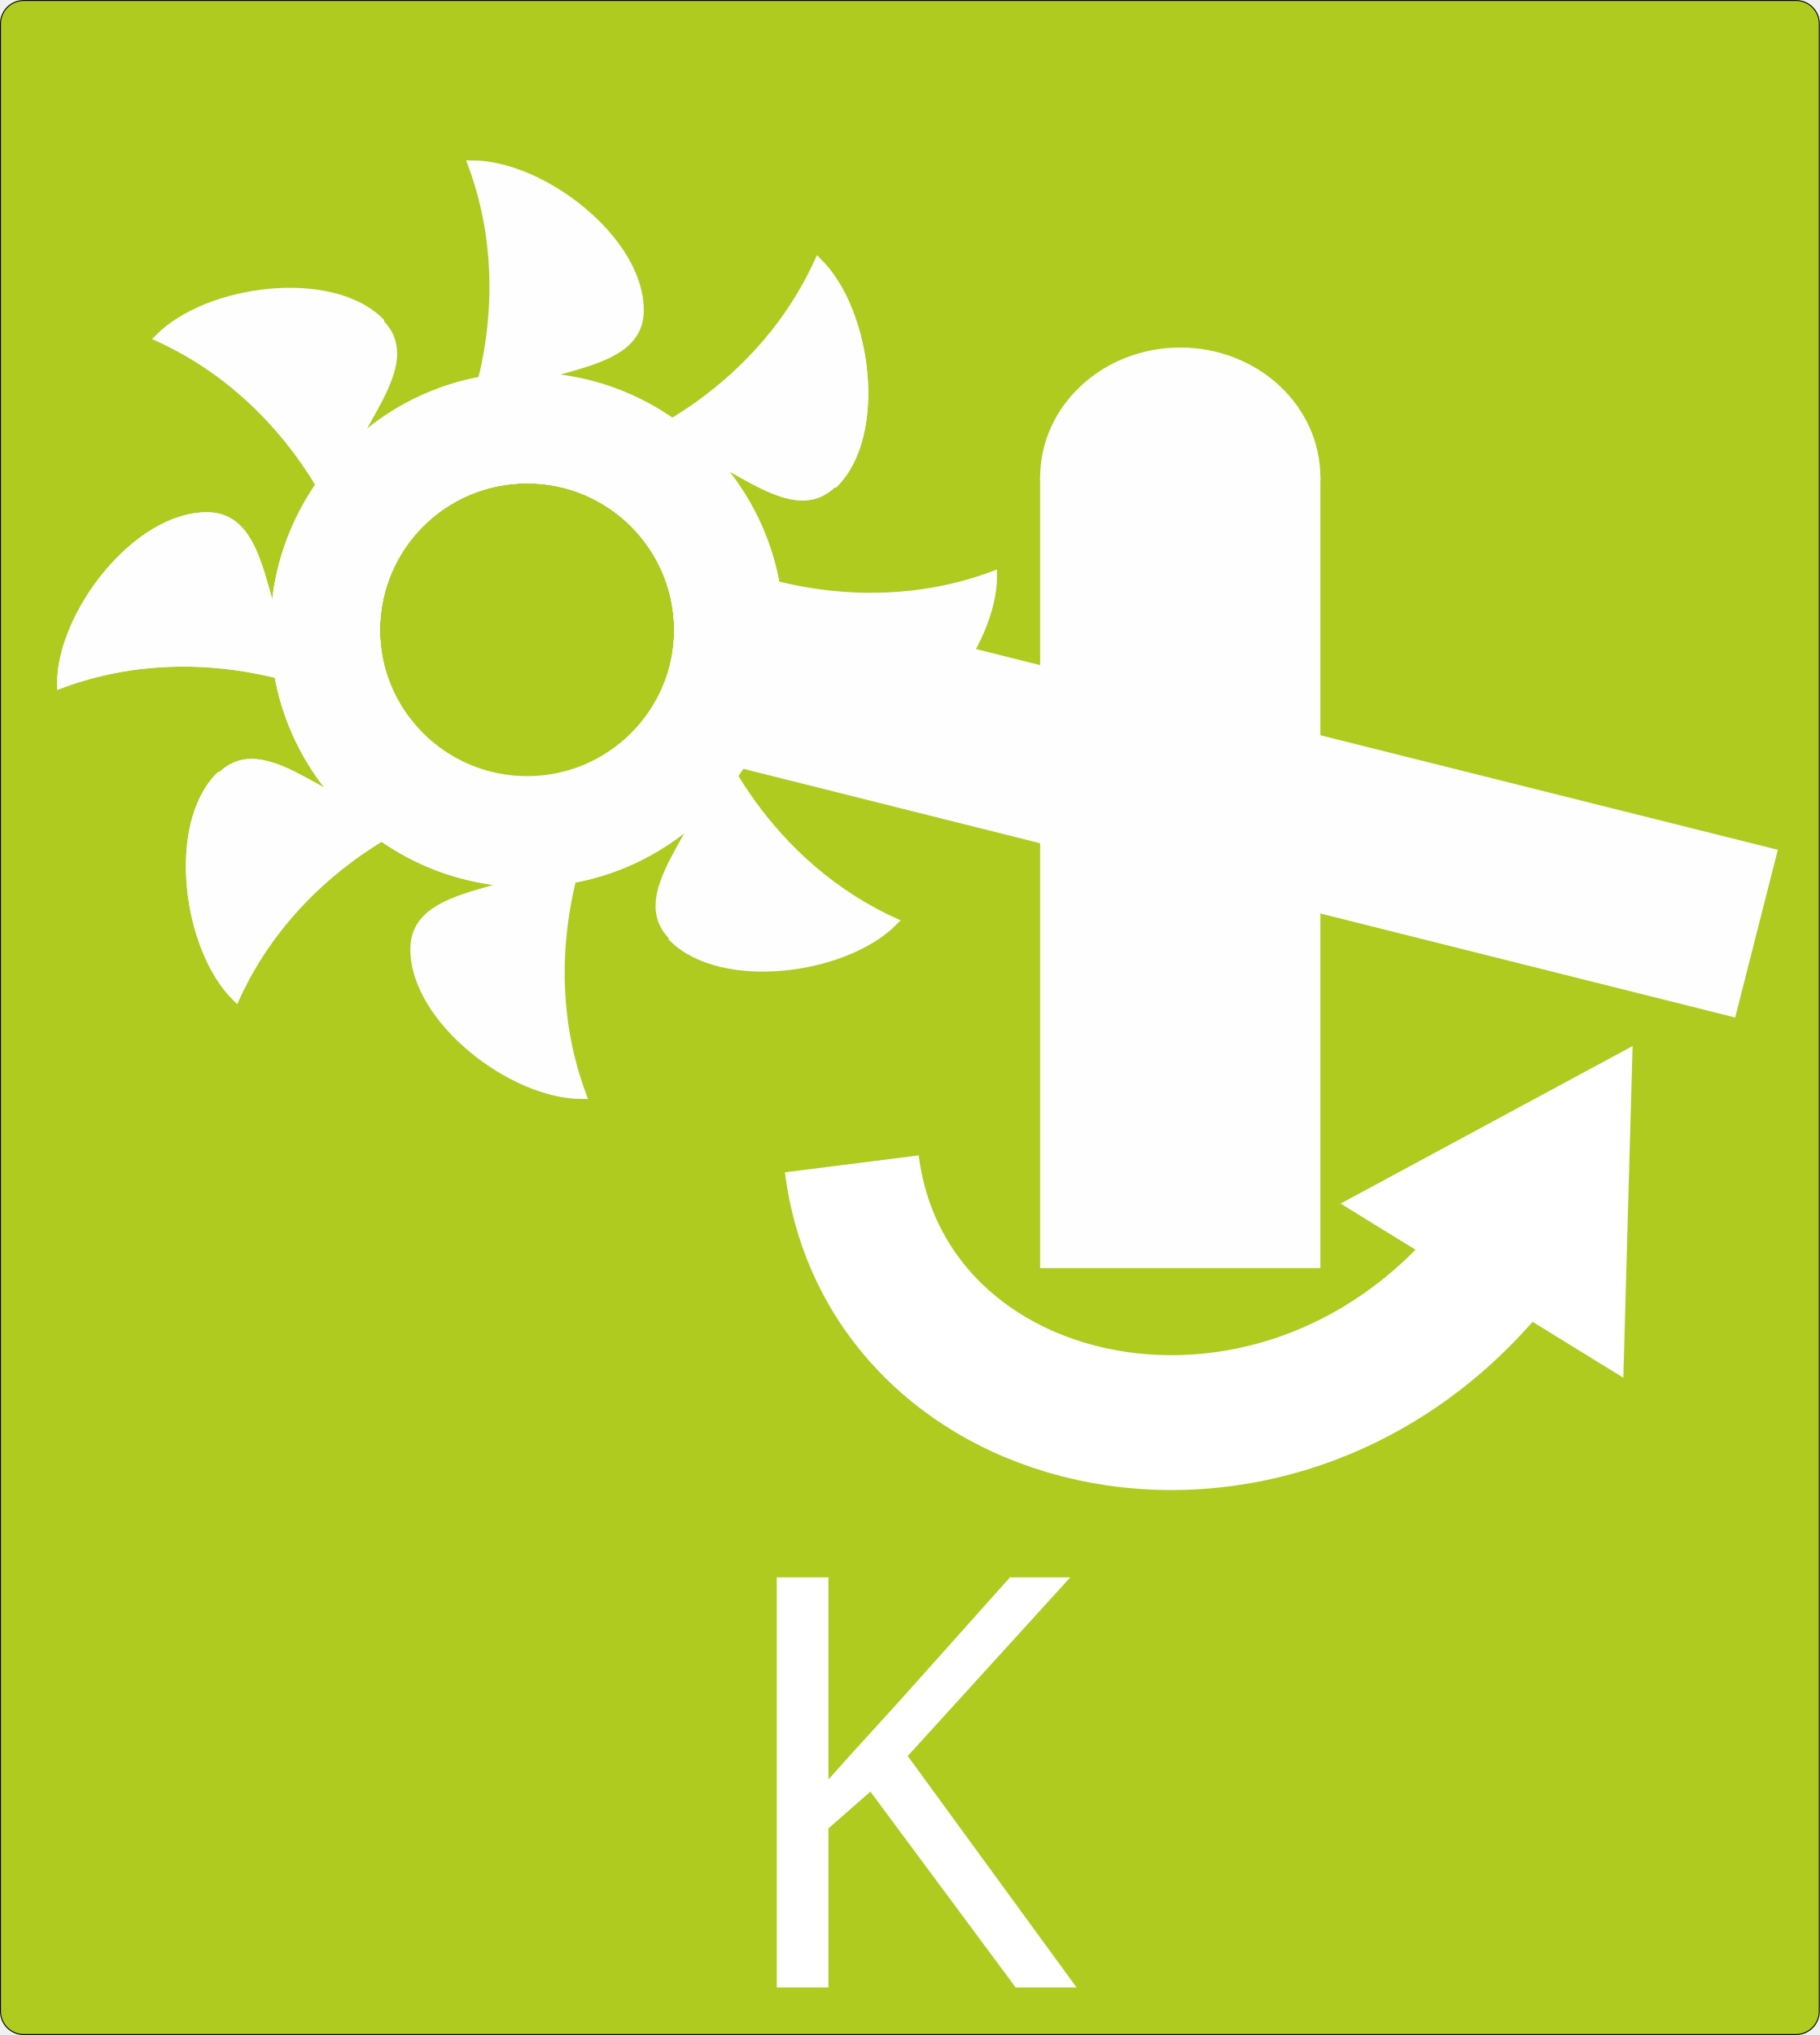
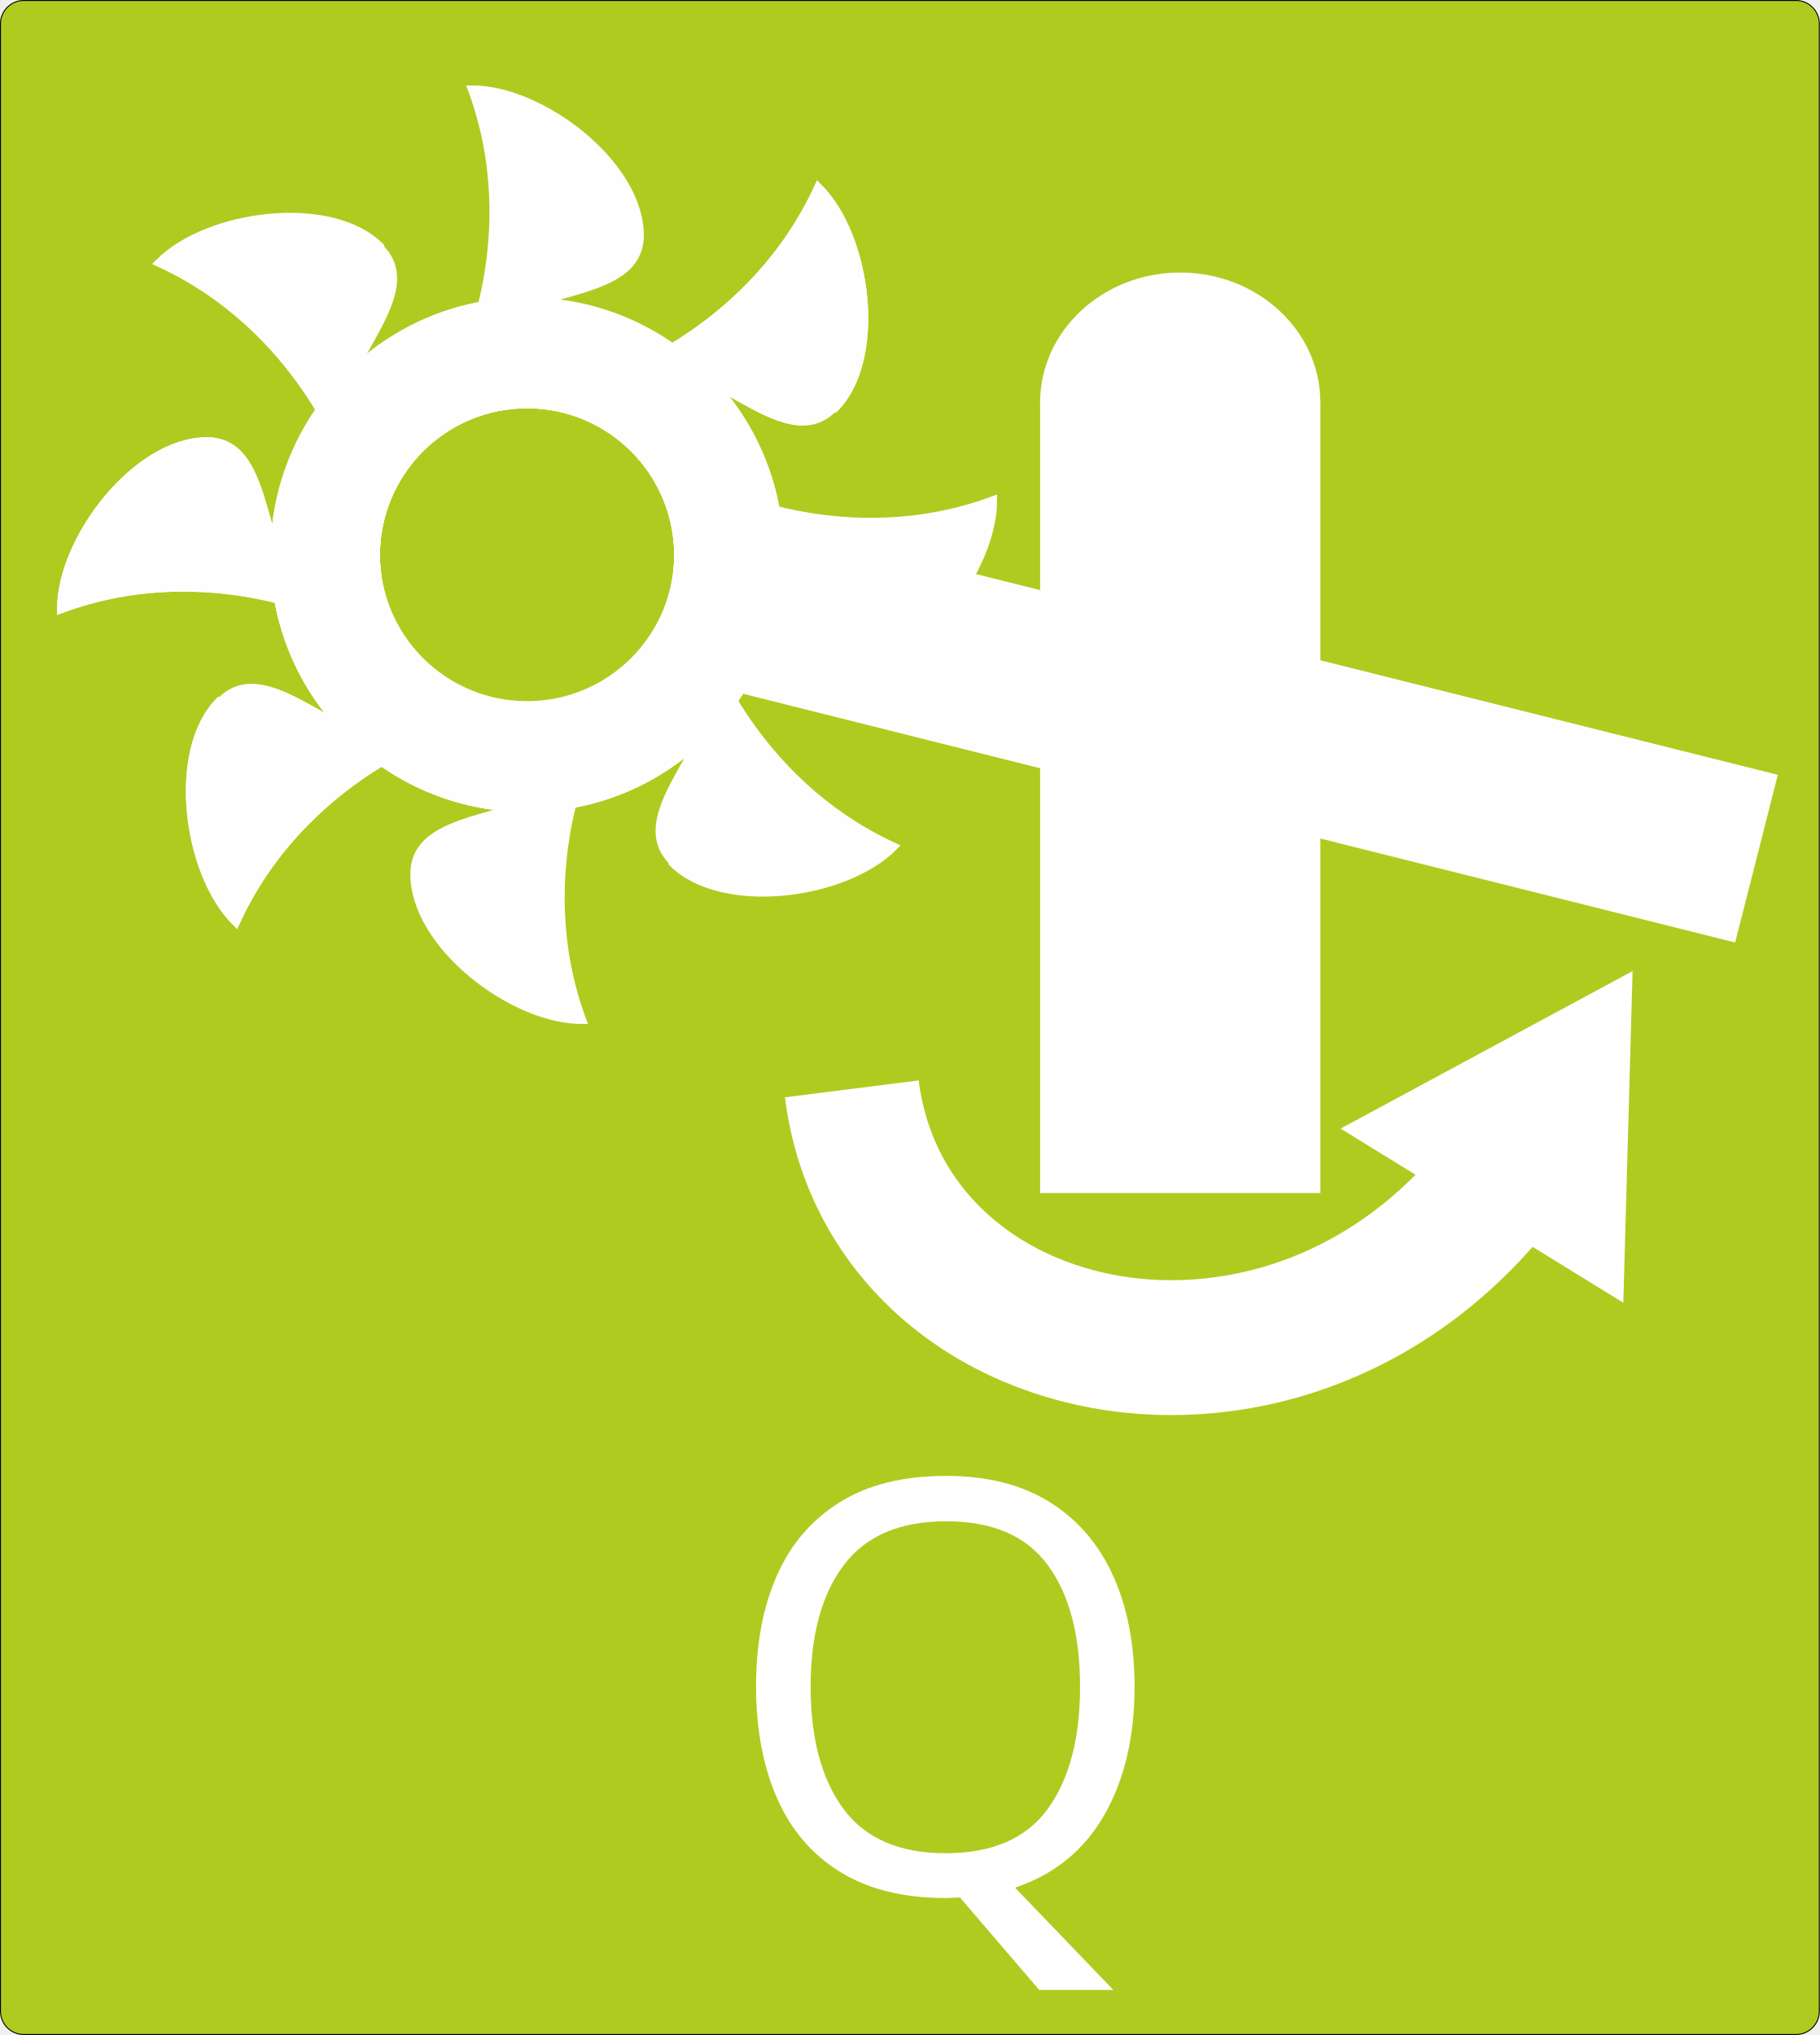
<svg xmlns="http://www.w3.org/2000/svg" width="333.922mm" height="373.391mm" viewBox="0 0 333.922 373.391" version="1.1" id="svg6424">
  <defs id="defs6418">
    <marker orient="auto" refY="0.0" refX="0.0" id="TriangleInS" style="overflow:visible">
      <path id="path9794" d="M 5.77,0.0 L -2.88,5.0 L -2.88,-5.0 L 5.77,0.0 z " style="fill-rule:evenodd;stroke:#ffffff;stroke-width:1pt;stroke-opacity:1;fill:#ffffff;fill-opacity:1" transform="scale(-0.2)" />
    </marker>
    <marker orient="auto" refY="0.0" refX="0.0" id="marker16171" style="overflow:visible">
      <path id="path16169" style="fill-rule:evenodd;stroke-width:0.625;stroke-linejoin:round;stroke:#ffffff;stroke-opacity:1;fill:#ffffff;fill-opacity:1" d="M 8.719,4.034 L -2.207,0.016 L 8.719,-4.002 C 6.973,-1.63 6.983,1.616 8.719,4.034 z " transform="scale(0.3) translate(-2.3,0)" />
    </marker>
    <marker orient="auto" refY="0.0" refX="0.0" id="marker15909" style="overflow:visible">
      <path id="path15907" style="fill-rule:evenodd;stroke-width:0.625;stroke-linejoin:round;stroke:#ffffff;stroke-opacity:1;fill:#ffffff;fill-opacity:1" d="M 8.719,4.034 L -2.207,0.016 L 8.719,-4.002 C 6.973,-1.63 6.983,1.616 8.719,4.034 z " transform="scale(0.3) translate(-2.3,0)" />
    </marker>
    <marker orient="auto" refY="0.0" refX="0.0" id="marker15857" style="overflow:visible">
      <path id="path15855" d="M 0.0,0.0 L 5.0,-5.0 L -12.5,0.0 L 5.0,5.0 L 0.0,0.0 z " style="fill-rule:evenodd;stroke:#ffffff;stroke-width:1pt;stroke-opacity:1;fill:#ffffff;fill-opacity:1" transform="scale(0.2) translate(6,0)" />
    </marker>
    <marker orient="auto" refY="0.0" refX="0.0" id="Arrow2Sstart" style="overflow:visible">
      <path id="path9685" style="fill-rule:evenodd;stroke-width:0.625;stroke-linejoin:round;stroke:#ffffff;stroke-opacity:1;fill:#ffffff;fill-opacity:1" d="M 8.719,4.034 L -2.207,0.016 L 8.719,-4.002 C 6.973,-1.63 6.983,1.616 8.719,4.034 z " transform="scale(0.3) translate(-2.3,0)" />
    </marker>
    <marker orient="auto" refY="0" refX="0" id="Arrow2Mstart" style="overflow:visible">
      <path id="path9679" style="fill:#ffffff;fill-opacity:1;fill-rule:evenodd;stroke:#ffffff;stroke-width:0.625;stroke-linejoin:round;stroke-opacity:1" d="M 8.719,4.034 -2.207,0.016 8.719,-4.002 c -1.745,2.372 -1.735,5.617 -6e-7,8.035 z" transform="scale(0.6)" />
    </marker>
    <marker orient="auto" refY="0" refX="0" id="Arrow2Lstart" style="overflow:visible">
      <path id="path9673" style="fill:#000000;fill-opacity:1;fill-rule:evenodd;stroke:#000000;stroke-width:0.625;stroke-linejoin:round;stroke-opacity:1" d="M 8.719,4.034 -2.207,0.016 8.719,-4.002 c -1.745,2.372 -1.735,5.617 -6e-7,8.035 z" transform="matrix(1.1,0,0,1.1,1.1,0)" />
    </marker>
    <marker orient="auto" refY="0" refX="0" id="Arrow1Sstart" style="overflow:visible">
      <path id="path9667" d="M 0,0 5,-5 -12.5,0 5,5 Z" style="fill:#000000;fill-opacity:1;fill-rule:evenodd;stroke:#000000;stroke-width:1pt;stroke-opacity:1" transform="matrix(0.2,0,0,0.2,1.2,0)" />
    </marker>
    <marker orient="auto" refY="0" refX="0" id="Arrow1Mend-7" style="overflow:visible">
      <path id="path9270-3" d="M 0,0 5,-5 -12.5,0 5,5 Z" style="fill:#ffffff;fill-opacity:1;fill-rule:evenodd;stroke:#ffffff;stroke-width:1pt;stroke-opacity:1" transform="matrix(-0.4,0,0,-0.4,-4,0)" />
    </marker>
  </defs>
  <g id="layer1" transform="translate(108.9985,28.54902)">
-     <rect class="fil3 str3" x="82.173" y="59.078" width="50.8" height="144.727" id="rect679-0-4-0-6" style="clip-rule:evenodd;fill:#fefefe;fill-rule:evenodd;stroke:#fefefe;stroke-width:0.625;image-rendering:optimizeQuality;shape-rendering:geometricPrecision;text-rendering:geometricPrecision" />
-     <ellipse class="fil3 str3" cx="107.573" cy="59.078" rx="25.4" ry="23.548" id="ellipse681-4-84-4-6" style="clip-rule:evenodd;fill:#fefefe;fill-rule:evenodd;stroke:#fefefe;stroke-width:0.625;image-rendering:optimizeQuality;shape-rendering:geometricPrecision;text-rendering:geometricPrecision" />
-     <path class="fil3 str1" d="m -12.284,40.822 c 25.4,0 46.302,20.637 46.302,46.302 0,25.4 -20.637,46.302 -46.302,46.302 -25.4,0 -46.302,-20.637 -46.302,-46.302 0,-25.4 20.637,-46.302 46.302,-46.302 z m 0,18.521 c 15.346,0 27.781,12.435 27.781,27.781 0,15.346 -12.435,27.781 -27.781,27.781 -15.346,0 -27.781,-12.435 -27.781,-27.781 0,-15.346 12.435,-27.781 27.781,-27.781 z" id="path687-7-87-5-6" style="clip-rule:evenodd;fill:#fefefe;fill-rule:evenodd;stroke:#fefefe;stroke-width:1.562;image-rendering:optimizeQuality;shape-rendering:geometricPrecision;text-rendering:geometricPrecision" />
-     <path class="fil3 str1" d="m -71.021,66.222 c 12.7,0 8.731,23.813 19.579,30.692 4.498,2.646 -19.05,-10.054 -46.302,0 0,-12.7 13.758,-30.692 26.723,-30.692 z" id="path689-0-1-8-3" style="clip-rule:evenodd;fill:#fefefe;fill-rule:evenodd;stroke:#fefefe;stroke-width:1.562;image-rendering:optimizeQuality;shape-rendering:geometricPrecision;text-rendering:geometricPrecision" />
-     <path class="fil3 str1" d="m -12.284,40.822 c 25.4,0 46.302,20.637 46.302,46.302 0,25.4 -20.637,46.302 -46.302,46.302 -25.4,0 -46.302,-20.637 -46.302,-46.302 0,-25.4 20.637,-46.302 46.302,-46.302 z m 0,18.521 c 15.346,0 27.781,12.435 27.781,27.781 0,15.346 -12.435,27.781 -27.781,27.781 -15.346,0 -27.781,-12.435 -27.781,-27.781 0,-15.346 12.435,-27.781 27.781,-27.781 z" id="path691-1-2-7-6" style="clip-rule:evenodd;fill:#fefefe;fill-rule:evenodd;stroke:#fefefe;stroke-width:1.562;image-rendering:optimizeQuality;shape-rendering:geometricPrecision;text-rendering:geometricPrecision" />
-     <path class="fil3 str1" d="m -71.021,66.222 c 12.7,0 8.731,23.813 19.579,30.692 4.498,2.646 -19.05,-10.054 -46.302,0 0,-12.7 13.758,-30.692 26.723,-30.692 z" id="path693-7-4-6-8" style="clip-rule:evenodd;fill:#fefefe;fill-rule:evenodd;stroke:#fefefe;stroke-width:1.562;image-rendering:optimizeQuality;shape-rendering:geometricPrecision;text-rendering:geometricPrecision" />
-     <path class="fil3 str1" d="m -12.284,133.161 c -25.4,0 -46.302,-20.637 -46.302,-46.302 0,-25.4 20.637,-46.302 46.302,-46.302 25.4,0 46.302,20.637 46.302,46.302 0,25.4 -20.637,46.302 -46.302,46.302 z m 0,-18.521 c -15.346,0 -27.781,-12.435 -27.781,-27.781 0,-15.346 12.435,-27.781 27.781,-27.781 15.346,0 27.781,12.435 27.781,27.781 0,15.346 -12.435,27.781 -27.781,27.781 z" id="path695-0-8-0-7" style="clip-rule:evenodd;fill:#fefefe;fill-rule:evenodd;stroke:#fefefe;stroke-width:1.562;image-rendering:optimizeQuality;shape-rendering:geometricPrecision;text-rendering:geometricPrecision" />
-     <path class="fil3 str1" d="m 46.454,107.761 c -12.7,0 -8.731,-23.813 -19.579,-30.692 -4.498,-2.646 19.05,10.054 46.302,0 0,12.7 -13.758,30.692 -26.723,30.692 z" id="path697-4-0-1-8" style="clip-rule:evenodd;fill:#fefefe;fill-rule:evenodd;stroke:#fefefe;stroke-width:1.562;image-rendering:optimizeQuality;shape-rendering:geometricPrecision;text-rendering:geometricPrecision" />
-     <path class="fil3 str1" d="m 8.354,28.386 c 0,12.7 -23.813,8.731 -30.692,19.579 -2.646,4.498 10.054,-19.05 0,-46.302 12.7,0 30.692,13.758 30.692,26.723 z" id="path699-6-8-5-0" style="clip-rule:evenodd;fill:#fefefe;fill-rule:evenodd;stroke:#fefefe;stroke-width:1.562;image-rendering:optimizeQuality;shape-rendering:geometricPrecision;text-rendering:geometricPrecision" />
-     <path class="fil3 str1" d="m -58.586,87.124 c 0,-25.4 20.637,-46.302 46.302,-46.302 25.4,0 46.302,20.637 46.302,46.302 0,25.4 -20.637,46.302 -46.302,46.302 -25.4,0 -46.302,-20.637 -46.302,-46.302 z m 18.521,0 c 0,-15.346 12.435,-27.781 27.781,-27.781 15.346,0 27.781,12.435 27.781,27.781 0,15.346 -12.435,27.781 -27.781,27.781 -15.346,0 -27.781,-12.435 -27.781,-27.781 z" id="path701-3-6-0-6" style="clip-rule:evenodd;fill:#fefefe;fill-rule:evenodd;stroke:#fefefe;stroke-width:1.562;image-rendering:optimizeQuality;shape-rendering:geometricPrecision;text-rendering:geometricPrecision" />
-     <path class="fil3 str1" d="m -32.921,145.597 c 0,-12.7 23.813,-8.731 30.692,-19.579 2.646,-4.498 -10.054,19.05 0,46.302 -12.7,0 -30.692,-13.758 -30.692,-26.723 z" id="path703-3-5-2-7" style="clip-rule:evenodd;fill:#fefefe;fill-rule:evenodd;stroke:#fefefe;stroke-width:1.562;image-rendering:optimizeQuality;shape-rendering:geometricPrecision;text-rendering:geometricPrecision" />
-     <path class="fil3 str1" d="m -39.271,30.768 c 8.996,8.996 -10.848,23.019 -7.673,35.454 1.323,5.027 -6.35,-20.637 -32.808,-32.808 8.996,-8.996 31.485,-11.906 40.481,-2.91 z" id="path705-2-0-8-4" style="clip-rule:evenodd;fill:#fefefe;fill-rule:evenodd;stroke:#fefefe;stroke-width:1.562;image-rendering:optimizeQuality;shape-rendering:geometricPrecision;text-rendering:geometricPrecision" />
-     <path class="fil3 str1" d="m 14.439,143.216 c -8.996,-8.996 10.848,-23.019 7.673,-35.454 -1.323,-5.027 6.35,20.637 32.808,32.808 -8.996,8.996 -31.485,11.906 -40.481,2.91 z" id="path707-1-4-2-1" style="clip-rule:evenodd;fill:#fefefe;fill-rule:evenodd;stroke:#fefefe;stroke-width:1.562;image-rendering:optimizeQuality;shape-rendering:geometricPrecision;text-rendering:geometricPrecision" />
+     <rect class="fil3 str3" x="82.173" y="45.32" width="50.8" height="144.727" id="rect679-0-4-0-6" style="clip-rule:evenodd;fill:#fefefe;fill-rule:evenodd;stroke:#fefefe;stroke-width:0.625;image-rendering:optimizeQuality;shape-rendering:geometricPrecision;text-rendering:geometricPrecision" />
+     <ellipse class="fil3 str3" cx="107.573" cy="45.32" rx="25.4" ry="23.548" id="ellipse681-4-84-4-6" style="clip-rule:evenodd;fill:#fefefe;fill-rule:evenodd;stroke:#fefefe;stroke-width:0.625;image-rendering:optimizeQuality;shape-rendering:geometricPrecision;text-rendering:geometricPrecision" />
+     <path class="fil3 str1" d="m -12.284,27.063 c 25.4,0 46.302,20.637 46.302,46.302 0,25.4 -20.637,46.302 -46.302,46.302 -25.4,0 -46.302,-20.637 -46.302,-46.302 0,-25.4 20.637,-46.302 46.302,-46.302 z m 0,18.521 c 15.346,0 27.781,12.435 27.781,27.781 0,15.346 -12.435,27.781 -27.781,27.781 -15.346,0 -27.781,-12.435 -27.781,-27.781 0,-15.346 12.435,-27.781 27.781,-27.781 z" id="path687-7-87-5-6" style="clip-rule:evenodd;fill:#fefefe;fill-rule:evenodd;stroke:#fefefe;stroke-width:1.562;image-rendering:optimizeQuality;shape-rendering:geometricPrecision;text-rendering:geometricPrecision" />
+     <path class="fil3 str1" d="m -71.021,52.463 c 12.7,0 8.731,23.813 19.579,30.692 4.498,2.646 -19.05,-10.054 -46.302,0 0,-12.7 13.758,-30.692 26.723,-30.692 z" id="path689-0-1-8-3" style="clip-rule:evenodd;fill:#fefefe;fill-rule:evenodd;stroke:#fefefe;stroke-width:1.562;image-rendering:optimizeQuality;shape-rendering:geometricPrecision;text-rendering:geometricPrecision" />
+     <path class="fil3 str1" d="m -12.284,27.063 c 25.4,0 46.302,20.637 46.302,46.302 0,25.4 -20.637,46.302 -46.302,46.302 -25.4,0 -46.302,-20.637 -46.302,-46.302 0,-25.4 20.637,-46.302 46.302,-46.302 z m 0,18.521 c 15.346,0 27.781,12.435 27.781,27.781 0,15.346 -12.435,27.781 -27.781,27.781 -15.346,0 -27.781,-12.435 -27.781,-27.781 0,-15.346 12.435,-27.781 27.781,-27.781 z" id="path691-1-2-7-6" style="clip-rule:evenodd;fill:#fefefe;fill-rule:evenodd;stroke:#fefefe;stroke-width:1.562;image-rendering:optimizeQuality;shape-rendering:geometricPrecision;text-rendering:geometricPrecision" />
+     <path class="fil3 str1" d="m -71.021,52.463 c 12.7,0 8.731,23.813 19.579,30.692 4.498,2.646 -19.05,-10.054 -46.302,0 0,-12.7 13.758,-30.692 26.723,-30.692 z" id="path693-7-4-6-8" style="clip-rule:evenodd;fill:#fefefe;fill-rule:evenodd;stroke:#fefefe;stroke-width:1.562;image-rendering:optimizeQuality;shape-rendering:geometricPrecision;text-rendering:geometricPrecision" />
+     <path class="fil3 str1" d="m -12.284,119.403 c -25.4,0 -46.302,-20.637 -46.302,-46.302 0,-25.4 20.637,-46.302 46.302,-46.302 25.4,0 46.302,20.637 46.302,46.302 0,25.4 -20.637,46.302 -46.302,46.302 z m 0,-18.521 c -15.346,0 -27.781,-12.435 -27.781,-27.781 0,-15.346 12.435,-27.781 27.781,-27.781 15.346,0 27.781,12.435 27.781,27.781 0,15.346 -12.435,27.781 -27.781,27.781 z" id="path695-0-8-0-7" style="clip-rule:evenodd;fill:#fefefe;fill-rule:evenodd;stroke:#fefefe;stroke-width:1.562;image-rendering:optimizeQuality;shape-rendering:geometricPrecision;text-rendering:geometricPrecision" />
+     <path class="fil3 str1" d="m 46.454,94.003 c -12.7,0 -8.731,-23.812 -19.579,-30.692 -4.498,-2.646 19.05,10.054 46.302,0 0,12.7 -13.758,30.692 -26.723,30.692 z" id="path697-4-0-1-8" style="clip-rule:evenodd;fill:#fefefe;fill-rule:evenodd;stroke:#fefefe;stroke-width:1.562;image-rendering:optimizeQuality;shape-rendering:geometricPrecision;text-rendering:geometricPrecision" />
+     <path class="fil3 str1" d="m 8.354,14.628 c 0,12.7 -23.813,8.731 -30.692,19.579 -2.646,4.498 10.054,-19.05 0,-46.302 12.7,0 30.692,13.758 30.692,26.723 z" id="path699-6-8-5-0" style="clip-rule:evenodd;fill:#fefefe;fill-rule:evenodd;stroke:#fefefe;stroke-width:1.562;image-rendering:optimizeQuality;shape-rendering:geometricPrecision;text-rendering:geometricPrecision" />
+     <path class="fil3 str1" d="m -58.586,73.366 c 0,-25.4 20.637,-46.302 46.302,-46.302 25.4,0 46.302,20.637 46.302,46.302 0,25.4 -20.637,46.302 -46.302,46.302 -25.4,0 -46.302,-20.637 -46.302,-46.302 z m 18.521,0 c 0,-15.346 12.435,-27.781 27.781,-27.781 15.346,0 27.781,12.435 27.781,27.781 0,15.346 -12.435,27.781 -27.781,27.781 -15.346,0 -27.781,-12.435 -27.781,-27.781 z" id="path701-3-6-0-6" style="clip-rule:evenodd;fill:#fefefe;fill-rule:evenodd;stroke:#fefefe;stroke-width:1.562;image-rendering:optimizeQuality;shape-rendering:geometricPrecision;text-rendering:geometricPrecision" />
+     <path class="fil3 str1" d="m -32.921,131.838 c 0,-12.7 23.813,-8.731 30.692,-19.579 2.646,-4.498 -10.054,19.05 0,46.302 -12.7,0 -30.692,-13.758 -30.692,-26.723 z" id="path703-3-5-2-7" style="clip-rule:evenodd;fill:#fefefe;fill-rule:evenodd;stroke:#fefefe;stroke-width:1.562;image-rendering:optimizeQuality;shape-rendering:geometricPrecision;text-rendering:geometricPrecision" />
+     <path class="fil3 str1" d="m -39.271,17.009 c 8.996,8.996 -10.848,23.019 -7.673,35.454 1.323,5.027 -6.35,-20.637 -32.808,-32.808 8.996,-8.996 31.485,-11.906 40.481,-2.91 z" id="path705-2-0-8-4" style="clip-rule:evenodd;fill:#fefefe;fill-rule:evenodd;stroke:#fefefe;stroke-width:1.562;image-rendering:optimizeQuality;shape-rendering:geometricPrecision;text-rendering:geometricPrecision" />
+     <path class="fil3 str1" d="m 14.439,129.457 c -8.996,-8.996 10.848,-23.019 7.673,-35.454 -1.323,-5.027 6.35,20.637 32.808,32.808 -8.996,8.996 -31.485,11.906 -40.481,2.91 z" id="path707-1-4-2-1" style="clip-rule:evenodd;fill:#fefefe;fill-rule:evenodd;stroke:#fefefe;stroke-width:1.562;image-rendering:optimizeQuality;shape-rendering:geometricPrecision;text-rendering:geometricPrecision" />
    <rect ry="4.265" y="-28.46" x="-108.91" height="373.213" width="333.745" id="rect3844-0-9-1-7" style="clip-rule:evenodd;opacity:1;fill:#b0cb1f;fill-opacity:1;fill-rule:evenodd;stroke:#000000;stroke-width:0.178;stroke-miterlimit:4;stroke-dasharray:none;stroke-dashoffset:0;stroke-opacity:1;image-rendering:optimizeQuality;shape-rendering:geometricPrecision;text-rendering:geometricPrecision" />
-     <path class="fil3 str1" d="m 43.808,60.136 c -8.996,8.996 -23.019,-10.848 -35.454,-7.673 -5.027,1.323 20.637,-6.35 32.808,-32.808 8.996,8.996 11.906,31.485 2.91,40.481 z" id="path709-5-4-0-5" style="clip-rule:evenodd;fill:#fefefe;fill-rule:evenodd;stroke:#fefefe;stroke-width:1.562;image-rendering:optimizeQuality;shape-rendering:geometricPrecision;text-rendering:geometricPrecision" />
-     <path class="fil3 str1" d="m -68.375,113.847 c 8.996,-8.996 23.019,10.848 35.454,7.673 5.027,-1.323 -20.637,6.35 -32.808,32.808 -8.996,-8.996 -11.906,-31.485 -2.91,-40.481 z" id="path711-4-3-7-0" style="clip-rule:evenodd;fill:#fefefe;fill-rule:evenodd;stroke:#fefefe;stroke-width:1.562;image-rendering:optimizeQuality;shape-rendering:geometricPrecision;text-rendering:geometricPrecision" />
-     <polygon class="fil3 str3" points="37067,12565 36348,12385 36324,12500 37038,12679 " id="polygon713-5-35-6-1" style="clip-rule:evenodd;fill:#fefefe;fill-rule:evenodd;stroke:#fefefe;stroke-width:2.362;image-rendering:optimizeQuality;shape-rendering:geometricPrecision;text-rendering:geometricPrecision" transform="matrix(0.2645833,0,0,0.2645833,-9590.465,-3196.884)" />
-     <rect class="fil3 str3" x="82.173" y="59.078" width="50.8" height="144.727" id="rect715-7-2-7-5" style="clip-rule:evenodd;fill:#fefefe;fill-rule:evenodd;stroke:#fefefe;stroke-width:0.625;image-rendering:optimizeQuality;shape-rendering:geometricPrecision;text-rendering:geometricPrecision" />
-     <ellipse class="fil3 str3" cx="107.573" cy="59.078" rx="25.4" ry="23.548" id="ellipse717-3-6-5-0" style="clip-rule:evenodd;fill:#fefefe;fill-rule:evenodd;stroke:#fefefe;stroke-width:0.625;image-rendering:optimizeQuality;shape-rendering:geometricPrecision;text-rendering:geometricPrecision" />
-     <path class="fil3 str1" d="m -12.284,40.822 c 25.4,0 46.302,20.637 46.302,46.302 0,25.4 -20.637,46.302 -46.302,46.302 -25.4,0 -46.302,-20.637 -46.302,-46.302 0,-25.4 20.637,-46.302 46.302,-46.302 z m 0,18.521 c 15.346,0 27.781,12.435 27.781,27.781 0,15.346 -12.435,27.781 -27.781,27.781 -15.346,0 -27.781,-12.435 -27.781,-27.781 0,-15.346 12.435,-27.781 27.781,-27.781 z" id="path719-9-2-6-3" style="clip-rule:evenodd;fill:#fefefe;fill-rule:evenodd;stroke:#fefefe;stroke-width:1.562;image-rendering:optimizeQuality;shape-rendering:geometricPrecision;text-rendering:geometricPrecision" />
-     <path class="fil3 str1" d="m -71.021,66.222 c 12.7,0 8.731,23.813 19.579,30.692 4.498,2.646 -19.05,-10.054 -46.302,0 0,-12.7 13.758,-30.692 26.723,-30.692 z" id="path721-5-63-0-1" style="clip-rule:evenodd;fill:#fefefe;fill-rule:evenodd;stroke:#fefefe;stroke-width:1.562;image-rendering:optimizeQuality;shape-rendering:geometricPrecision;text-rendering:geometricPrecision" />
-     <path class="fil3 str1" d="m -12.284,40.822 c 25.4,0 46.302,20.637 46.302,46.302 0,25.4 -20.637,46.302 -46.302,46.302 -25.4,0 -46.302,-20.637 -46.302,-46.302 0,-25.4 20.637,-46.302 46.302,-46.302 z m 0,18.521 c 15.346,0 27.781,12.435 27.781,27.781 0,15.346 -12.435,27.781 -27.781,27.781 -15.346,0 -27.781,-12.435 -27.781,-27.781 0,-15.346 12.435,-27.781 27.781,-27.781 z" id="path723-7-1-2-9" style="clip-rule:evenodd;fill:#fefefe;fill-rule:evenodd;stroke:#fefefe;stroke-width:1.562;image-rendering:optimizeQuality;shape-rendering:geometricPrecision;text-rendering:geometricPrecision" />
-     <path class="fil3 str1" d="m -71.021,66.222 c 12.7,0 8.731,23.813 19.579,30.692 4.498,2.646 -19.05,-10.054 -46.302,0 0,-12.7 13.758,-30.692 26.723,-30.692 z" id="path725-1-2-9-2" style="clip-rule:evenodd;fill:#fefefe;fill-rule:evenodd;stroke:#fefefe;stroke-width:1.562;image-rendering:optimizeQuality;shape-rendering:geometricPrecision;text-rendering:geometricPrecision" />
-     <path class="fil3 str1" d="m -12.284,133.161 c -25.4,0 -46.302,-20.637 -46.302,-46.302 0,-25.4 20.637,-46.302 46.302,-46.302 25.4,0 46.302,20.637 46.302,46.302 0,25.4 -20.637,46.302 -46.302,46.302 z m 0,-18.521 c -15.346,0 -27.781,-12.435 -27.781,-27.781 0,-15.346 12.435,-27.781 27.781,-27.781 15.346,0 27.781,12.435 27.781,27.781 0,15.346 -12.435,27.781 -27.781,27.781 z" id="path727-7-7-6-9" style="clip-rule:evenodd;fill:#fefefe;fill-rule:evenodd;stroke:#fefefe;stroke-width:1.562;image-rendering:optimizeQuality;shape-rendering:geometricPrecision;text-rendering:geometricPrecision" />
-     <path class="fil3 str1" d="m 46.454,107.761 c -12.7,0 -8.731,-23.813 -19.579,-30.692 -4.498,-2.646 19.05,10.054 46.302,0 0,12.7 -13.758,30.692 -26.723,30.692 z" id="path729-1-4-3-0" style="clip-rule:evenodd;fill:#fefefe;fill-rule:evenodd;stroke:#fefefe;stroke-width:1.562;image-rendering:optimizeQuality;shape-rendering:geometricPrecision;text-rendering:geometricPrecision" />
-     <path class="fil3 str1" d="m 8.354,28.386 c 0,12.7 -23.813,8.731 -30.692,19.579 -2.646,4.498 10.054,-19.05 0,-46.302 12.7,0 30.692,13.758 30.692,26.723 z" id="path731-5-5-8-0" style="clip-rule:evenodd;fill:#fefefe;fill-rule:evenodd;stroke:#fefefe;stroke-width:1.562;image-rendering:optimizeQuality;shape-rendering:geometricPrecision;text-rendering:geometricPrecision" />
-     <path class="fil3 str1" d="m -58.586,87.124 c 0,-25.4 20.637,-46.302 46.302,-46.302 25.4,0 46.302,20.637 46.302,46.302 0,25.4 -20.637,46.302 -46.302,46.302 -25.4,0 -46.302,-20.637 -46.302,-46.302 z m 18.521,0 c 0,-15.346 12.435,-27.781 27.781,-27.781 15.346,0 27.781,12.435 27.781,27.781 0,15.346 -12.435,27.781 -27.781,27.781 -15.346,0 -27.781,-12.435 -27.781,-27.781 z" id="path733-5-0-1-6" style="clip-rule:evenodd;fill:#fefefe;fill-rule:evenodd;stroke:#fefefe;stroke-width:1.562;image-rendering:optimizeQuality;shape-rendering:geometricPrecision;text-rendering:geometricPrecision" />
-     <path class="fil3 str1" d="m -32.921,145.597 c 0,-12.7 23.813,-8.731 30.692,-19.579 2.646,-4.498 -10.054,19.05 0,46.302 -12.7,0 -30.692,-13.758 -30.692,-26.723 z" id="path735-7-0-6-6" style="clip-rule:evenodd;fill:#fefefe;fill-rule:evenodd;stroke:#fefefe;stroke-width:1.562;image-rendering:optimizeQuality;shape-rendering:geometricPrecision;text-rendering:geometricPrecision" />
-     <path class="fil3 str1" d="m -39.271,30.768 c 8.996,8.996 -10.848,23.019 -7.673,35.454 1.323,5.027 -6.35,-20.637 -32.808,-32.808 8.996,-8.996 31.485,-11.906 40.481,-2.91 z" id="path737-5-3-9-0" style="clip-rule:evenodd;fill:#fefefe;fill-rule:evenodd;stroke:#fefefe;stroke-width:1.562;image-rendering:optimizeQuality;shape-rendering:geometricPrecision;text-rendering:geometricPrecision" />
-     <path class="fil3 str1" d="m 14.439,143.216 c -8.996,-8.996 10.848,-23.019 7.673,-35.454 -1.323,-5.027 6.35,20.637 32.808,32.808 -8.996,8.996 -31.485,11.906 -40.481,2.91 z" id="path739-6-2-3-6" style="clip-rule:evenodd;fill:#fefefe;fill-rule:evenodd;stroke:#fefefe;stroke-width:1.562;image-rendering:optimizeQuality;shape-rendering:geometricPrecision;text-rendering:geometricPrecision" />
-     <path class="fil3 str1" d="m 43.808,60.136 c -8.996,8.996 -23.019,-10.848 -35.454,-7.673 -5.027,1.323 20.637,-6.35 32.808,-32.808 8.996,8.996 11.906,31.485 2.91,40.481 z" id="path741-6-9-1-5" style="clip-rule:evenodd;fill:#fefefe;fill-rule:evenodd;stroke:#fefefe;stroke-width:1.562;image-rendering:optimizeQuality;shape-rendering:geometricPrecision;text-rendering:geometricPrecision" />
-     <path class="fil3 str1" d="m -68.375,113.847 c 8.996,-8.996 23.019,10.848 35.454,7.673 5.027,-1.323 -20.637,6.35 -32.808,32.808 -8.996,-8.996 -11.906,-31.485 -2.91,-40.481 z" id="path743-9-0-0-7" style="clip-rule:evenodd;fill:#fefefe;fill-rule:evenodd;stroke:#fefefe;stroke-width:1.562;image-rendering:optimizeQuality;shape-rendering:geometricPrecision;text-rendering:geometricPrecision" />
-     <text xml:space="preserve" style="font-style:normal;font-weight:normal;font-size:105.384px;line-height:1.25;font-family:sans-serif;letter-spacing:0px;word-spacing:0px;clip-rule:evenodd;fill:#000000;fill-opacity:1;fill-rule:evenodd;stroke:none;stroke-width:2.635;image-rendering:optimizeQuality;shape-rendering:geometricPrecision;text-rendering:geometricPrecision" x="23.313" y="336.121" id="text13215-9-81-4-2-6">
-       <tspan id="tspan13213-7-9-00-1-0" x="23.313" y="336.121" style="fill:#ffffff;fill-opacity:1;stroke-width:2.635">K</tspan>
+     <path class="fil3 str1" d="m 43.808,46.378 c -8.996,8.996 -23.019,-10.848 -35.454,-7.673 -5.027,1.323 20.637,-6.35 32.808,-32.808 8.996,8.996 11.906,31.485 2.91,40.481 z" id="path709-5-4-0-5" style="clip-rule:evenodd;fill:#fefefe;fill-rule:evenodd;stroke:#fefefe;stroke-width:1.562;image-rendering:optimizeQuality;shape-rendering:geometricPrecision;text-rendering:geometricPrecision" />
+     <path class="fil3 str1" d="m -68.375,100.088 c 8.996,-8.996 23.019,10.848 35.454,7.673 5.027,-1.323 -20.637,6.35 -32.808,32.808 -8.996,-8.996 -11.906,-31.485 -2.91,-40.481 z" id="path711-4-3-7-0" style="clip-rule:evenodd;fill:#fefefe;fill-rule:evenodd;stroke:#fefefe;stroke-width:1.562;image-rendering:optimizeQuality;shape-rendering:geometricPrecision;text-rendering:geometricPrecision" />
+     <polygon class="fil3 str3" points="36324,12500 37038,12679 37067,12565 36348,12385 " id="polygon713-5-35-6-1" style="clip-rule:evenodd;fill:#fefefe;fill-rule:evenodd;stroke:#fefefe;stroke-width:2.362;image-rendering:optimizeQuality;shape-rendering:geometricPrecision;text-rendering:geometricPrecision" transform="matrix(0.2645833,0,0,0.2645833,-9590.465,-3210.644)" />
+     <rect class="fil3 str3" x="82.173" y="45.32" width="50.8" height="144.727" id="rect715-7-2-7-5" style="clip-rule:evenodd;fill:#fefefe;fill-rule:evenodd;stroke:#fefefe;stroke-width:0.625;image-rendering:optimizeQuality;shape-rendering:geometricPrecision;text-rendering:geometricPrecision" />
+     <ellipse class="fil3 str3" cx="107.573" cy="45.32" rx="25.4" ry="23.548" id="ellipse717-3-6-5-0" style="clip-rule:evenodd;fill:#fefefe;fill-rule:evenodd;stroke:#fefefe;stroke-width:0.625;image-rendering:optimizeQuality;shape-rendering:geometricPrecision;text-rendering:geometricPrecision" />
+     <path class="fil3 str1" d="m -12.284,27.063 c 25.4,0 46.302,20.637 46.302,46.302 0,25.4 -20.637,46.302 -46.302,46.302 -25.4,0 -46.302,-20.637 -46.302,-46.302 0,-25.4 20.637,-46.302 46.302,-46.302 z m 0,18.521 c 15.346,0 27.781,12.435 27.781,27.781 0,15.346 -12.435,27.781 -27.781,27.781 -15.346,0 -27.781,-12.435 -27.781,-27.781 0,-15.346 12.435,-27.781 27.781,-27.781 z" id="path719-9-2-6-3" style="clip-rule:evenodd;fill:#fefefe;fill-rule:evenodd;stroke:#fefefe;stroke-width:1.562;image-rendering:optimizeQuality;shape-rendering:geometricPrecision;text-rendering:geometricPrecision" />
+     <path class="fil3 str1" d="m -71.021,52.463 c 12.7,0 8.731,23.813 19.579,30.692 4.498,2.646 -19.05,-10.054 -46.302,0 0,-12.7 13.758,-30.692 26.723,-30.692 z" id="path721-5-63-0-1" style="clip-rule:evenodd;fill:#fefefe;fill-rule:evenodd;stroke:#fefefe;stroke-width:1.562;image-rendering:optimizeQuality;shape-rendering:geometricPrecision;text-rendering:geometricPrecision" />
+     <path class="fil3 str1" d="m -12.284,27.063 c 25.4,0 46.302,20.637 46.302,46.302 0,25.4 -20.637,46.302 -46.302,46.302 -25.4,0 -46.302,-20.637 -46.302,-46.302 0,-25.4 20.637,-46.302 46.302,-46.302 z m 0,18.521 c 15.346,0 27.781,12.435 27.781,27.781 0,15.346 -12.435,27.781 -27.781,27.781 -15.346,0 -27.781,-12.435 -27.781,-27.781 0,-15.346 12.435,-27.781 27.781,-27.781 z" id="path723-7-1-2-9" style="clip-rule:evenodd;fill:#fefefe;fill-rule:evenodd;stroke:#fefefe;stroke-width:1.562;image-rendering:optimizeQuality;shape-rendering:geometricPrecision;text-rendering:geometricPrecision" />
+     <path class="fil3 str1" d="m -71.021,52.463 c 12.7,0 8.731,23.813 19.579,30.692 4.498,2.646 -19.05,-10.054 -46.302,0 0,-12.7 13.758,-30.692 26.723,-30.692 z" id="path725-1-2-9-2" style="clip-rule:evenodd;fill:#fefefe;fill-rule:evenodd;stroke:#fefefe;stroke-width:1.562;image-rendering:optimizeQuality;shape-rendering:geometricPrecision;text-rendering:geometricPrecision" />
+     <path class="fil3 str1" d="m -12.284,119.403 c -25.4,0 -46.302,-20.637 -46.302,-46.302 0,-25.4 20.637,-46.302 46.302,-46.302 25.4,0 46.302,20.637 46.302,46.302 0,25.4 -20.637,46.302 -46.302,46.302 z m 0,-18.521 c -15.346,0 -27.781,-12.435 -27.781,-27.781 0,-15.346 12.435,-27.781 27.781,-27.781 15.346,0 27.781,12.435 27.781,27.781 0,15.346 -12.435,27.781 -27.781,27.781 z" id="path727-7-7-6-9" style="clip-rule:evenodd;fill:#fefefe;fill-rule:evenodd;stroke:#fefefe;stroke-width:1.562;image-rendering:optimizeQuality;shape-rendering:geometricPrecision;text-rendering:geometricPrecision" />
+     <path class="fil3 str1" d="m 46.454,94.003 c -12.7,0 -8.731,-23.812 -19.579,-30.692 -4.498,-2.646 19.05,10.054 46.302,0 0,12.7 -13.758,30.692 -26.723,30.692 z" id="path729-1-4-3-0" style="clip-rule:evenodd;fill:#fefefe;fill-rule:evenodd;stroke:#fefefe;stroke-width:1.562;image-rendering:optimizeQuality;shape-rendering:geometricPrecision;text-rendering:geometricPrecision" />
+     <path class="fil3 str1" d="m 8.354,14.628 c 0,12.7 -23.813,8.731 -30.692,19.579 -2.646,4.498 10.054,-19.05 0,-46.302 12.7,0 30.692,13.758 30.692,26.723 z" id="path731-5-5-8-0" style="clip-rule:evenodd;fill:#fefefe;fill-rule:evenodd;stroke:#fefefe;stroke-width:1.562;image-rendering:optimizeQuality;shape-rendering:geometricPrecision;text-rendering:geometricPrecision" />
+     <path class="fil3 str1" d="m -58.586,73.366 c 0,-25.4 20.637,-46.302 46.302,-46.302 25.4,0 46.302,20.637 46.302,46.302 0,25.4 -20.637,46.302 -46.302,46.302 -25.4,0 -46.302,-20.637 -46.302,-46.302 z m 18.521,0 c 0,-15.346 12.435,-27.781 27.781,-27.781 15.346,0 27.781,12.435 27.781,27.781 0,15.346 -12.435,27.781 -27.781,27.781 -15.346,0 -27.781,-12.435 -27.781,-27.781 z" id="path733-5-0-1-6" style="clip-rule:evenodd;fill:#fefefe;fill-rule:evenodd;stroke:#fefefe;stroke-width:1.562;image-rendering:optimizeQuality;shape-rendering:geometricPrecision;text-rendering:geometricPrecision" />
+     <path class="fil3 str1" d="m -32.921,131.838 c 0,-12.7 23.813,-8.731 30.692,-19.579 2.646,-4.498 -10.054,19.05 0,46.302 -12.7,0 -30.692,-13.758 -30.692,-26.723 z" id="path735-7-0-6-6" style="clip-rule:evenodd;fill:#fefefe;fill-rule:evenodd;stroke:#fefefe;stroke-width:1.562;image-rendering:optimizeQuality;shape-rendering:geometricPrecision;text-rendering:geometricPrecision" />
+     <path class="fil3 str1" d="m -39.271,17.009 c 8.996,8.996 -10.848,23.019 -7.673,35.454 1.323,5.027 -6.35,-20.637 -32.808,-32.808 8.996,-8.996 31.485,-11.906 40.481,-2.91 z" id="path737-5-3-9-0" style="clip-rule:evenodd;fill:#fefefe;fill-rule:evenodd;stroke:#fefefe;stroke-width:1.562;image-rendering:optimizeQuality;shape-rendering:geometricPrecision;text-rendering:geometricPrecision" />
+     <path class="fil3 str1" d="m 14.439,129.457 c -8.996,-8.996 10.848,-23.019 7.673,-35.454 -1.323,-5.027 6.35,20.637 32.808,32.808 -8.996,8.996 -31.485,11.906 -40.481,2.91 z" id="path739-6-2-3-6" style="clip-rule:evenodd;fill:#fefefe;fill-rule:evenodd;stroke:#fefefe;stroke-width:1.562;image-rendering:optimizeQuality;shape-rendering:geometricPrecision;text-rendering:geometricPrecision" />
+     <path class="fil3 str1" d="m 43.808,46.378 c -8.996,8.996 -23.019,-10.848 -35.454,-7.673 -5.027,1.323 20.637,-6.35 32.808,-32.808 8.996,8.996 11.906,31.485 2.91,40.481 z" id="path741-6-9-1-5" style="clip-rule:evenodd;fill:#fefefe;fill-rule:evenodd;stroke:#fefefe;stroke-width:1.562;image-rendering:optimizeQuality;shape-rendering:geometricPrecision;text-rendering:geometricPrecision" />
+     <path class="fil3 str1" d="m -68.375,100.088 c 8.996,-8.996 23.019,10.848 35.454,7.673 5.027,-1.323 -20.637,6.35 -32.808,32.808 -8.996,-8.996 -11.906,-31.485 -2.91,-40.481 z" id="path743-9-0-0-7" style="clip-rule:evenodd;fill:#fefefe;fill-rule:evenodd;stroke:#fefefe;stroke-width:1.562;image-rendering:optimizeQuality;shape-rendering:geometricPrecision;text-rendering:geometricPrecision" />
+     <text xml:space="preserve" style="font-style:normal;font-weight:normal;font-size:105.384px;line-height:1.25;font-family:sans-serif;letter-spacing:0px;word-spacing:0px;clip-rule:evenodd;fill:#000000;fill-opacity:1;fill-rule:evenodd;stroke:none;stroke-width:2.635;image-rendering:optimizeQuality;shape-rendering:geometricPrecision;text-rendering:geometricPrecision" x="23.313" y="318.658" id="text13215-9-81-4-2-6">
+       <tspan id="tspan13213-7-9-00-1-0" x="23.313" y="318.658" style="fill:#ffffff;fill-opacity:1;stroke-width:2.635">Q</tspan>
    </text>
-     <path style="fill:none;stroke:#ffffff;stroke-width:24.746;stroke-linecap:butt;stroke-linejoin:miter;stroke-miterlimit:4;stroke-dasharray:none;stroke-opacity:1;marker-start:url(#TriangleInS)" d="M 172.14,193.318 C 135.125,253.417 54.17,239.346 47.304,185.001" id="path9653" />
+     <path style="fill:none;stroke:#ffffff;stroke-width:24.746;stroke-linecap:butt;stroke-linejoin:miter;stroke-miterlimit:4;stroke-dasharray:none;stroke-opacity:1;marker-start:url(#TriangleInS)" d="M 172.14,179.56 C 135.125,239.659 54.17,225.587 47.304,171.242" id="path9653" />
  </g>
</svg>
